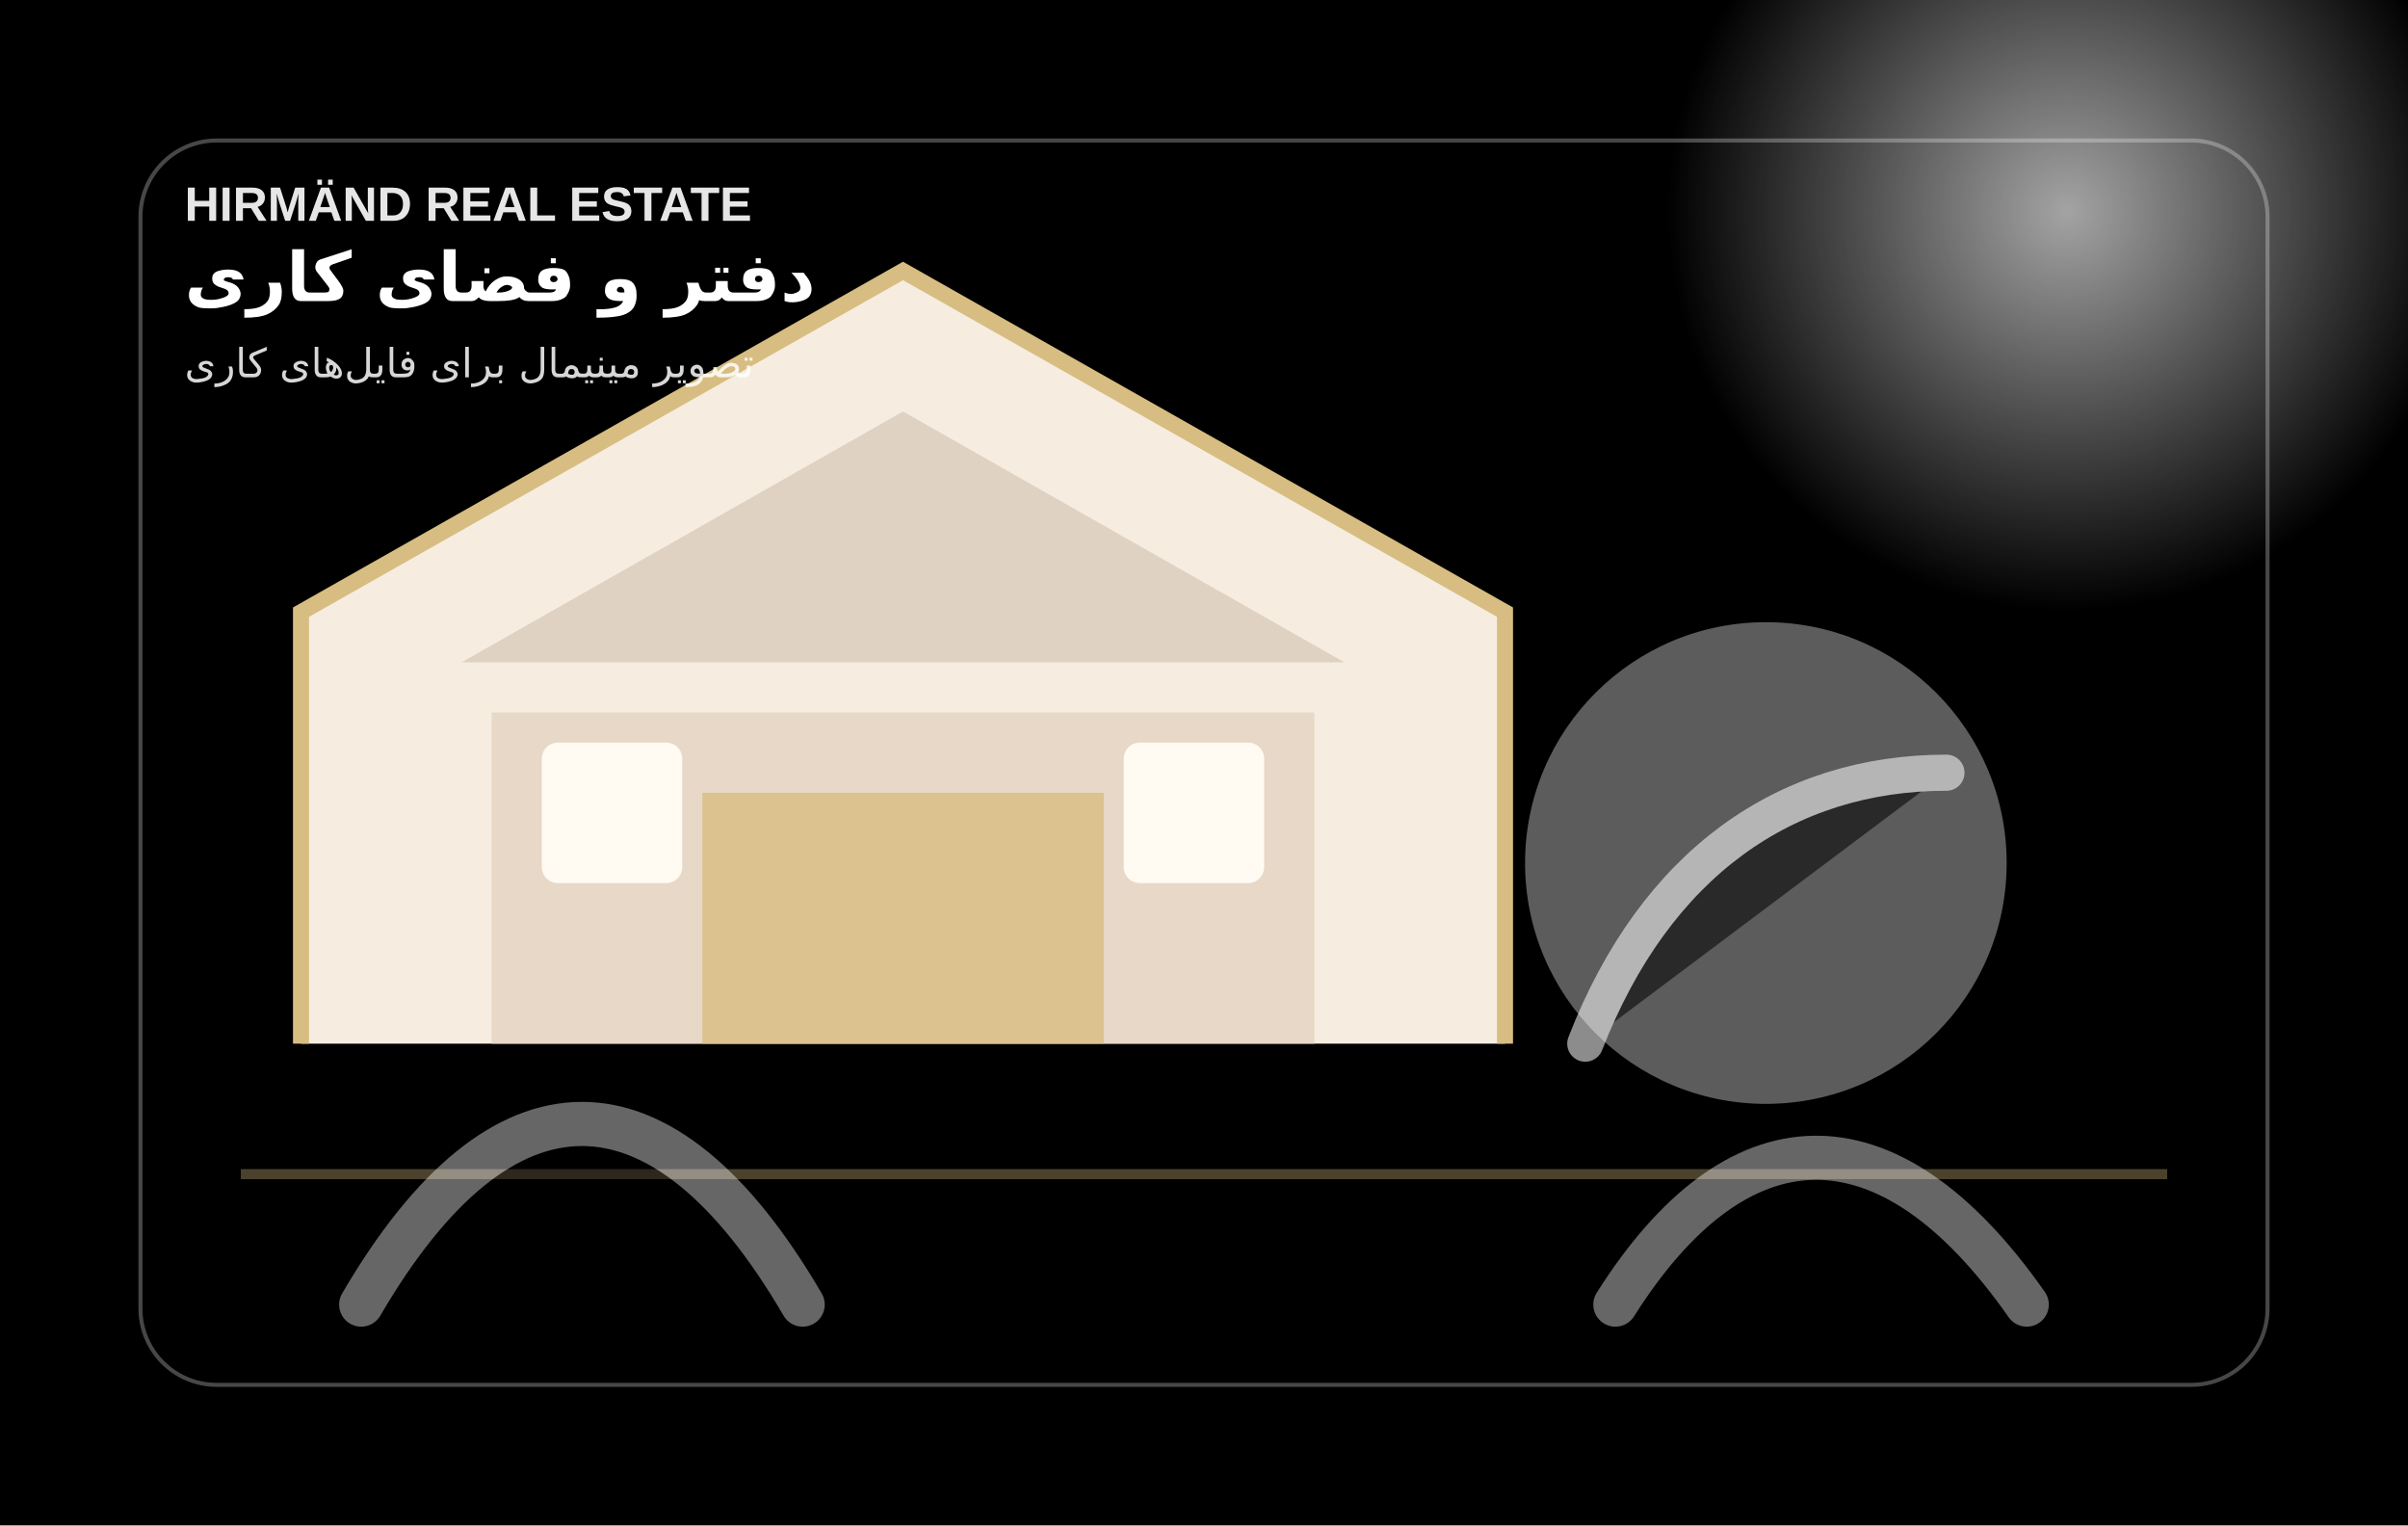
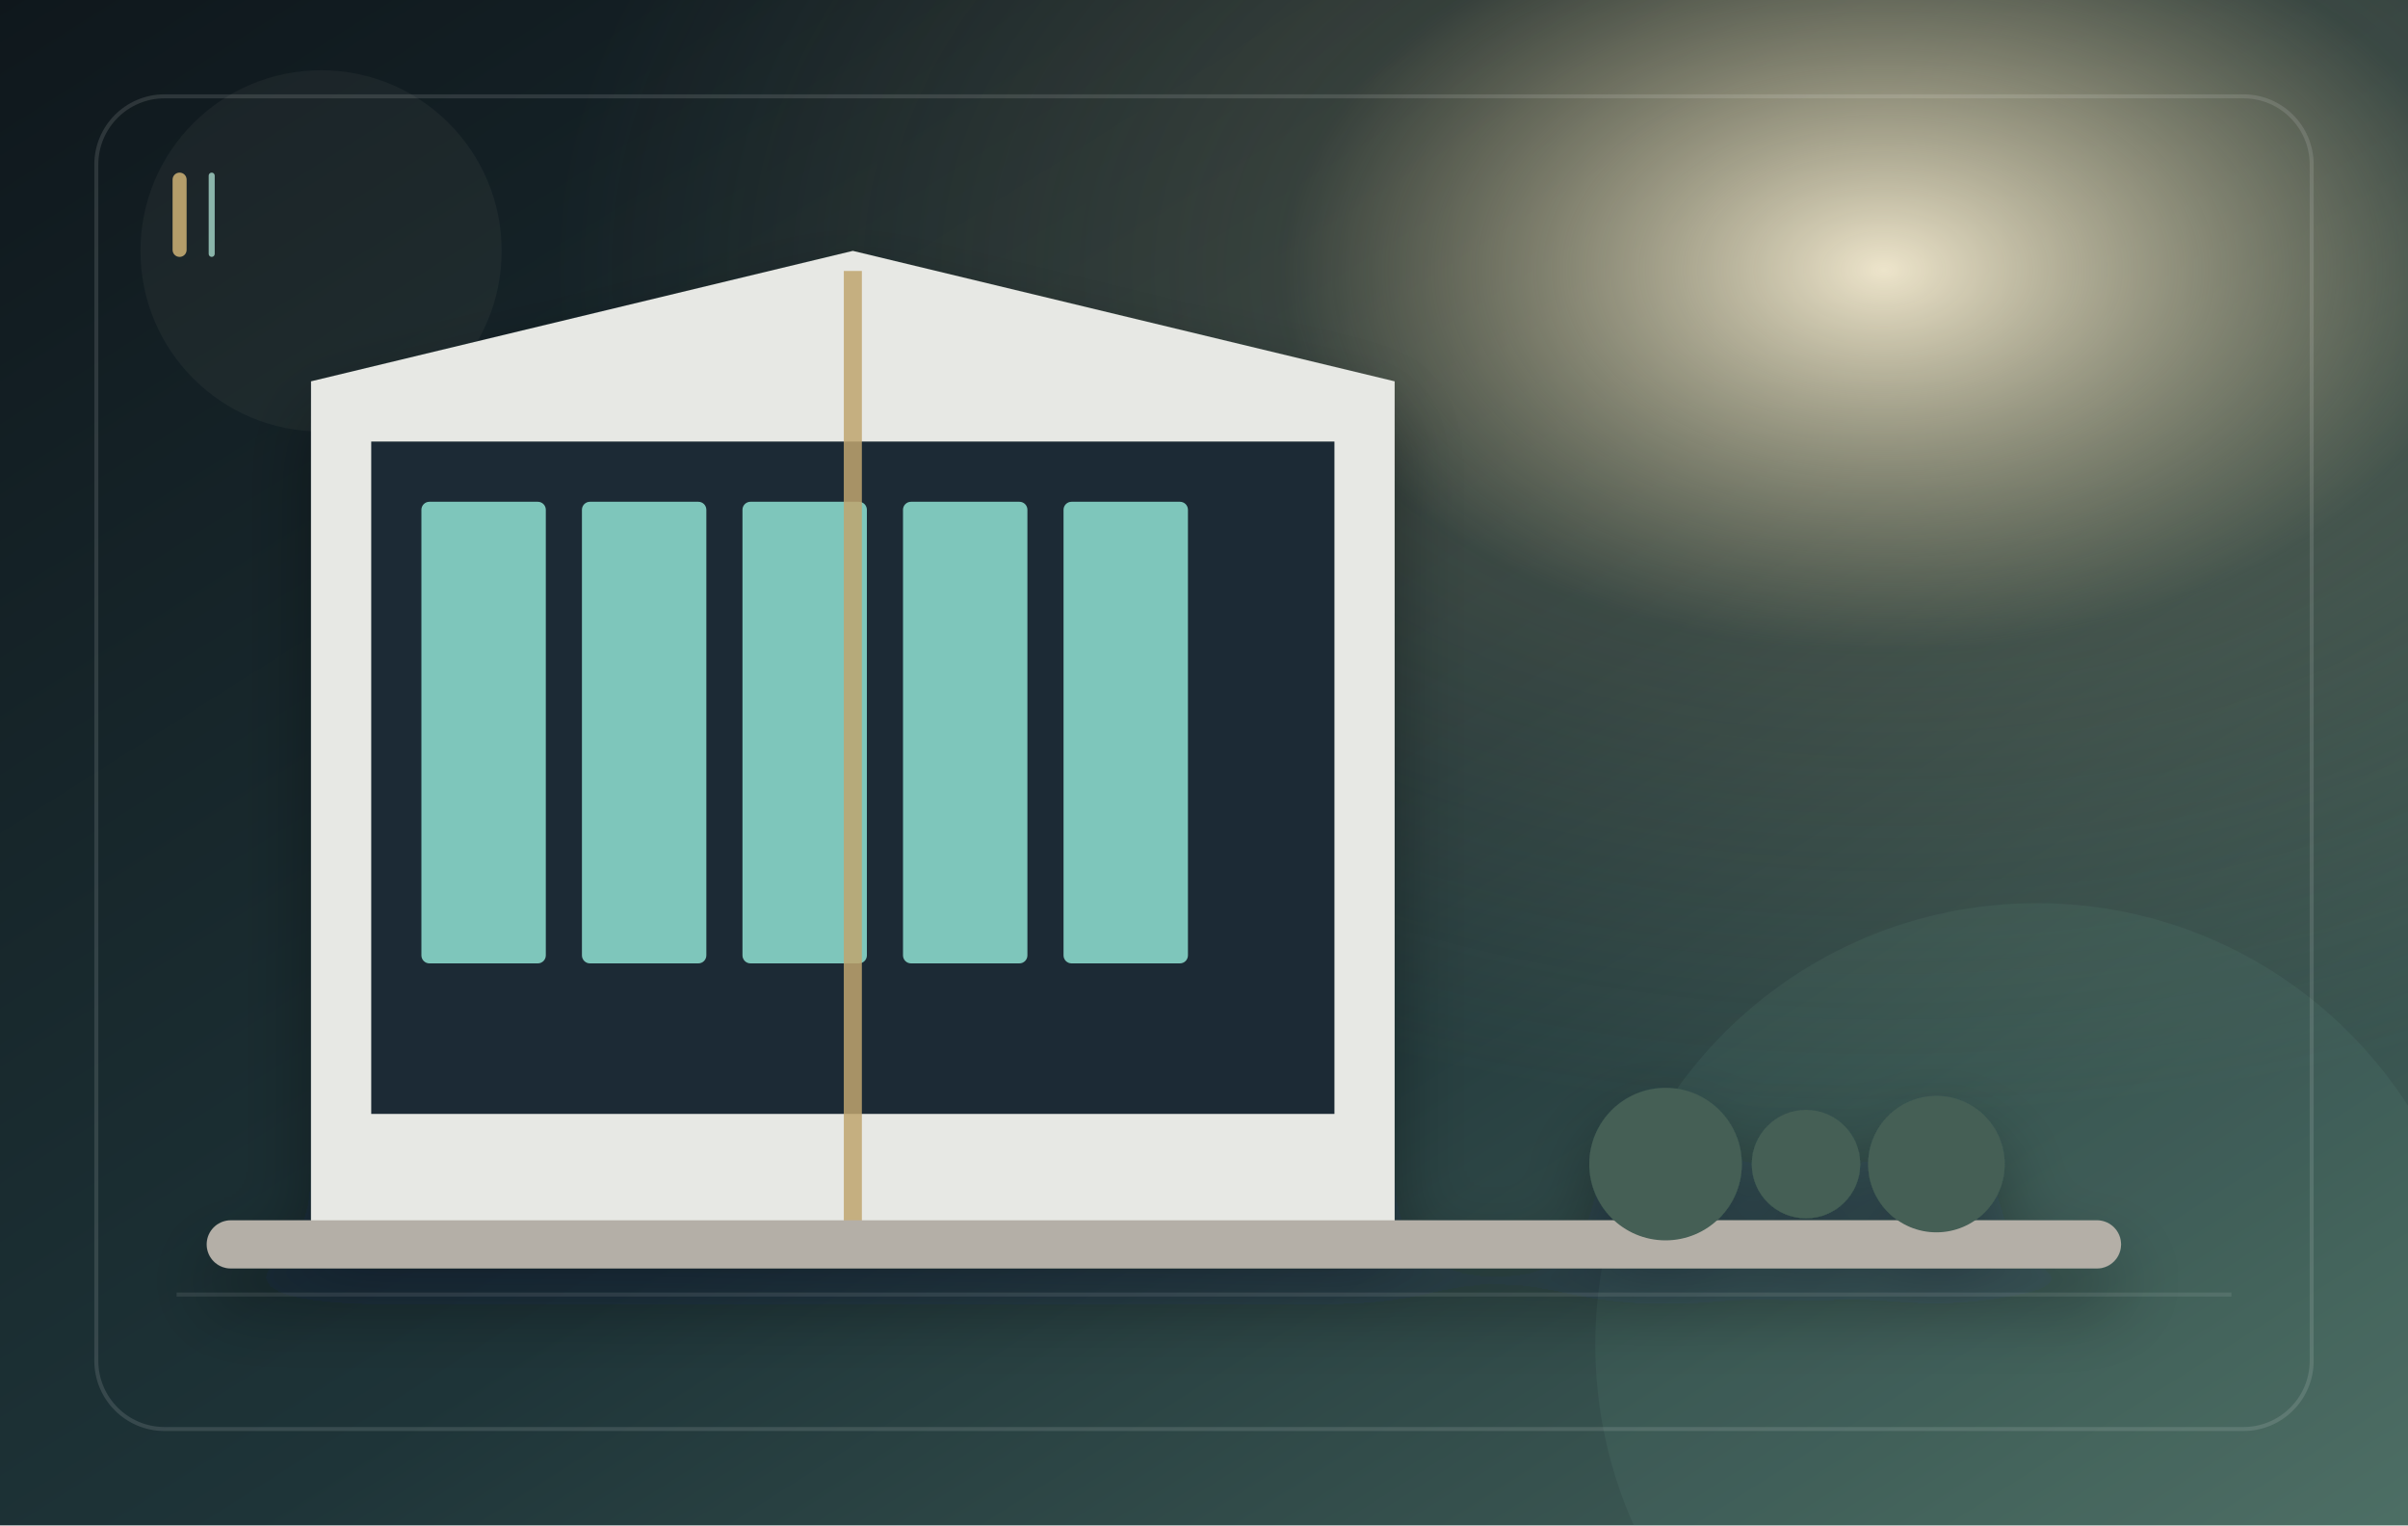
<svg xmlns="http://www.w3.org/2000/svg" viewBox="0 0 1200 760" role="img" aria-labelledby="title desc">
  <defs>
    <linearGradient id="bg" x1="0" y1="0" x2="1" y2="1">
-       <stop stop-color="607783" />
-       <stop offset="1" stop-color="304750" />
+       <stop stop-color="#0f171c" />
+       <stop offset=".55" stop-color="#1e3438" />
+       <stop offset="1" stop-color="#49685f" />
    </linearGradient>
-     <linearGradient id="panel" x1="0" y1="0" x2="1" y2="1">
-       <stop stop-color="#fffaf4" />
-       <stop offset="1" stop-color="#eadfd2" />
+     <radialGradient id="sun" cx=".78" cy=".18" r=".55">
+       <stop stop-color="#fff4d8" stop-opacity=".92" />
+       <stop offset=".45" stop-color="#d8c18d" stop-opacity=".16" />
+       <stop offset="1" stop-color="#d8c18d" stop-opacity="0" />
+     </radialGradient>
+     <linearGradient id="ground" x1="0" y1="0" x2="0" y2="1">
+       <stop stop-color="#fff" stop-opacity=".09" />
+       <stop offset="1" stop-color="#000" stop-opacity=".16" />
    </linearGradient>
-     <radialGradient id="glow">
-       <stop stop-color="#fff" stop-opacity=".8" />
-       <stop offset="1" stop-color="#fff" stop-opacity="0" />
-     </radialGradient>
+     <filter id="shadow" x="-20%" y="-20%" width="140%" height="140%">
+       <feDropShadow dx="0" dy="18" stdDeviation="18" flood-color="#071014" flood-opacity=".35" />
+     </filter>
  </defs>
  <rect width="1200" height="760" fill="url(#bg)" />
-   <circle cx="1030" cy="105" r="200" fill="url(#glow)" opacity=".8" />
-   <path d="M150 520V305l300-170 300 170v215" fill="#f6ede0" stroke="#d8bd82" stroke-width="8" />
-   <path d="M245 520V355h410v165" fill="#e7d8c7" />
-   <path d="M350 520V395h200v125" fill="#d8bd82" opacity=".82" />
-   <path d="M230 330L450 205l220 125" fill="#d8c8b8" opacity=".72" />
-   <rect x="270" y="370" width="70" height="70" rx="8" fill="#fffaf2" />
-   <rect x="560" y="370" width="70" height="70" rx="8" fill="#fffaf2" />
-   <circle cx="880" cy="430" r="120" fill="#ffffff" opacity=".36" />
-   <path d="M790 520c35-90 100-135 180-135" stroke="#fff" stroke-width="18" stroke-linecap="round" opacity=".55" />
-   <path d="M120 585H1080" stroke="#d8bd82" stroke-width="5" opacity=".35" />
-   <path d="M180 650c70-120 150-120 220 0M805 650c60-95 135-100 205 0" stroke="#ffffff" stroke-width="22" stroke-linecap="round" opacity=".4" />
-   <rect x="70" y="70" width="1060" height="620" rx="38" fill="none" stroke="#fff" stroke-opacity=".28" stroke-width="2" />
-   <text x="92" y="110" font-family="Arial, sans-serif" font-size="24" font-weight="700" fill="#fff" opacity=".9">HIRMÄND REAL ESTATE</text>
-   <text x="92" y="150" font-family="Arial, sans-serif" font-size="34" font-weight="700" fill="#fff">دفتر و فضای کاری</text>
-   <text x="92" y="188" font-family="Arial, sans-serif" font-size="20" fill="#fff" opacity=".84">تصویر مینیمال برای فایل‌های کاری</text>
+   <rect width="1200" height="760" fill="url(#sun)" />
+   <circle cx="160" cy="125" r="90" fill="#f5ecd7" opacity=".045" />
+   <circle cx="1015" cy="670" r="220" fill="#84b9a8" opacity=".08" />
+   <g filter="url(#shadow)">
+     <path d="M155 610V190l270-65 270 65v420Z" fill="#e7e8e4" />
+     <path d="M185 220h480v335H185z" fill="#1b2b34" />
+     <g fill="#7ec6bb">
+       <rect x="210" y="250" width="62" height="230" rx="4" />
+       <rect x="290" y="250" width="62" height="230" rx="4" />
+       <rect x="370" y="250" width="62" height="230" rx="4" />
+       <rect x="450" y="250" width="62" height="230" rx="4" />
+       <rect x="530" y="250" width="62" height="230" rx="4" />
+     </g>
+     <path d="M425 135v475" stroke="#c0a56f" stroke-width="9" opacity=".85" />
+     <path d="M115 620h930" stroke="#b4afa7" stroke-width="24" stroke-linecap="round" />
+     <g fill="#445e55">
+       <circle cx="830" cy="580" r="38" />
+       <circle cx="900" cy="580" r="27" />
+       <circle cx="965" cy="580" r="34" />
+     </g>
+   </g>
+   <rect x="48" y="48" width="1104" height="664" rx="34" fill="none" stroke="#fff" stroke-opacity=".12" stroke-width="2" />
+   <path d="M88 645H1112" stroke="#fff" stroke-opacity=".09" stroke-width="2" />
+   <g opacity=".88">
+     <rect x="86" y="86" width="7" height="42" rx="3.5" fill="#c9ad73" />
+     <rect x="104" y="86" width="3" height="42" rx="1.5" fill="#9ac9bc" />
+   </g>
</svg>
